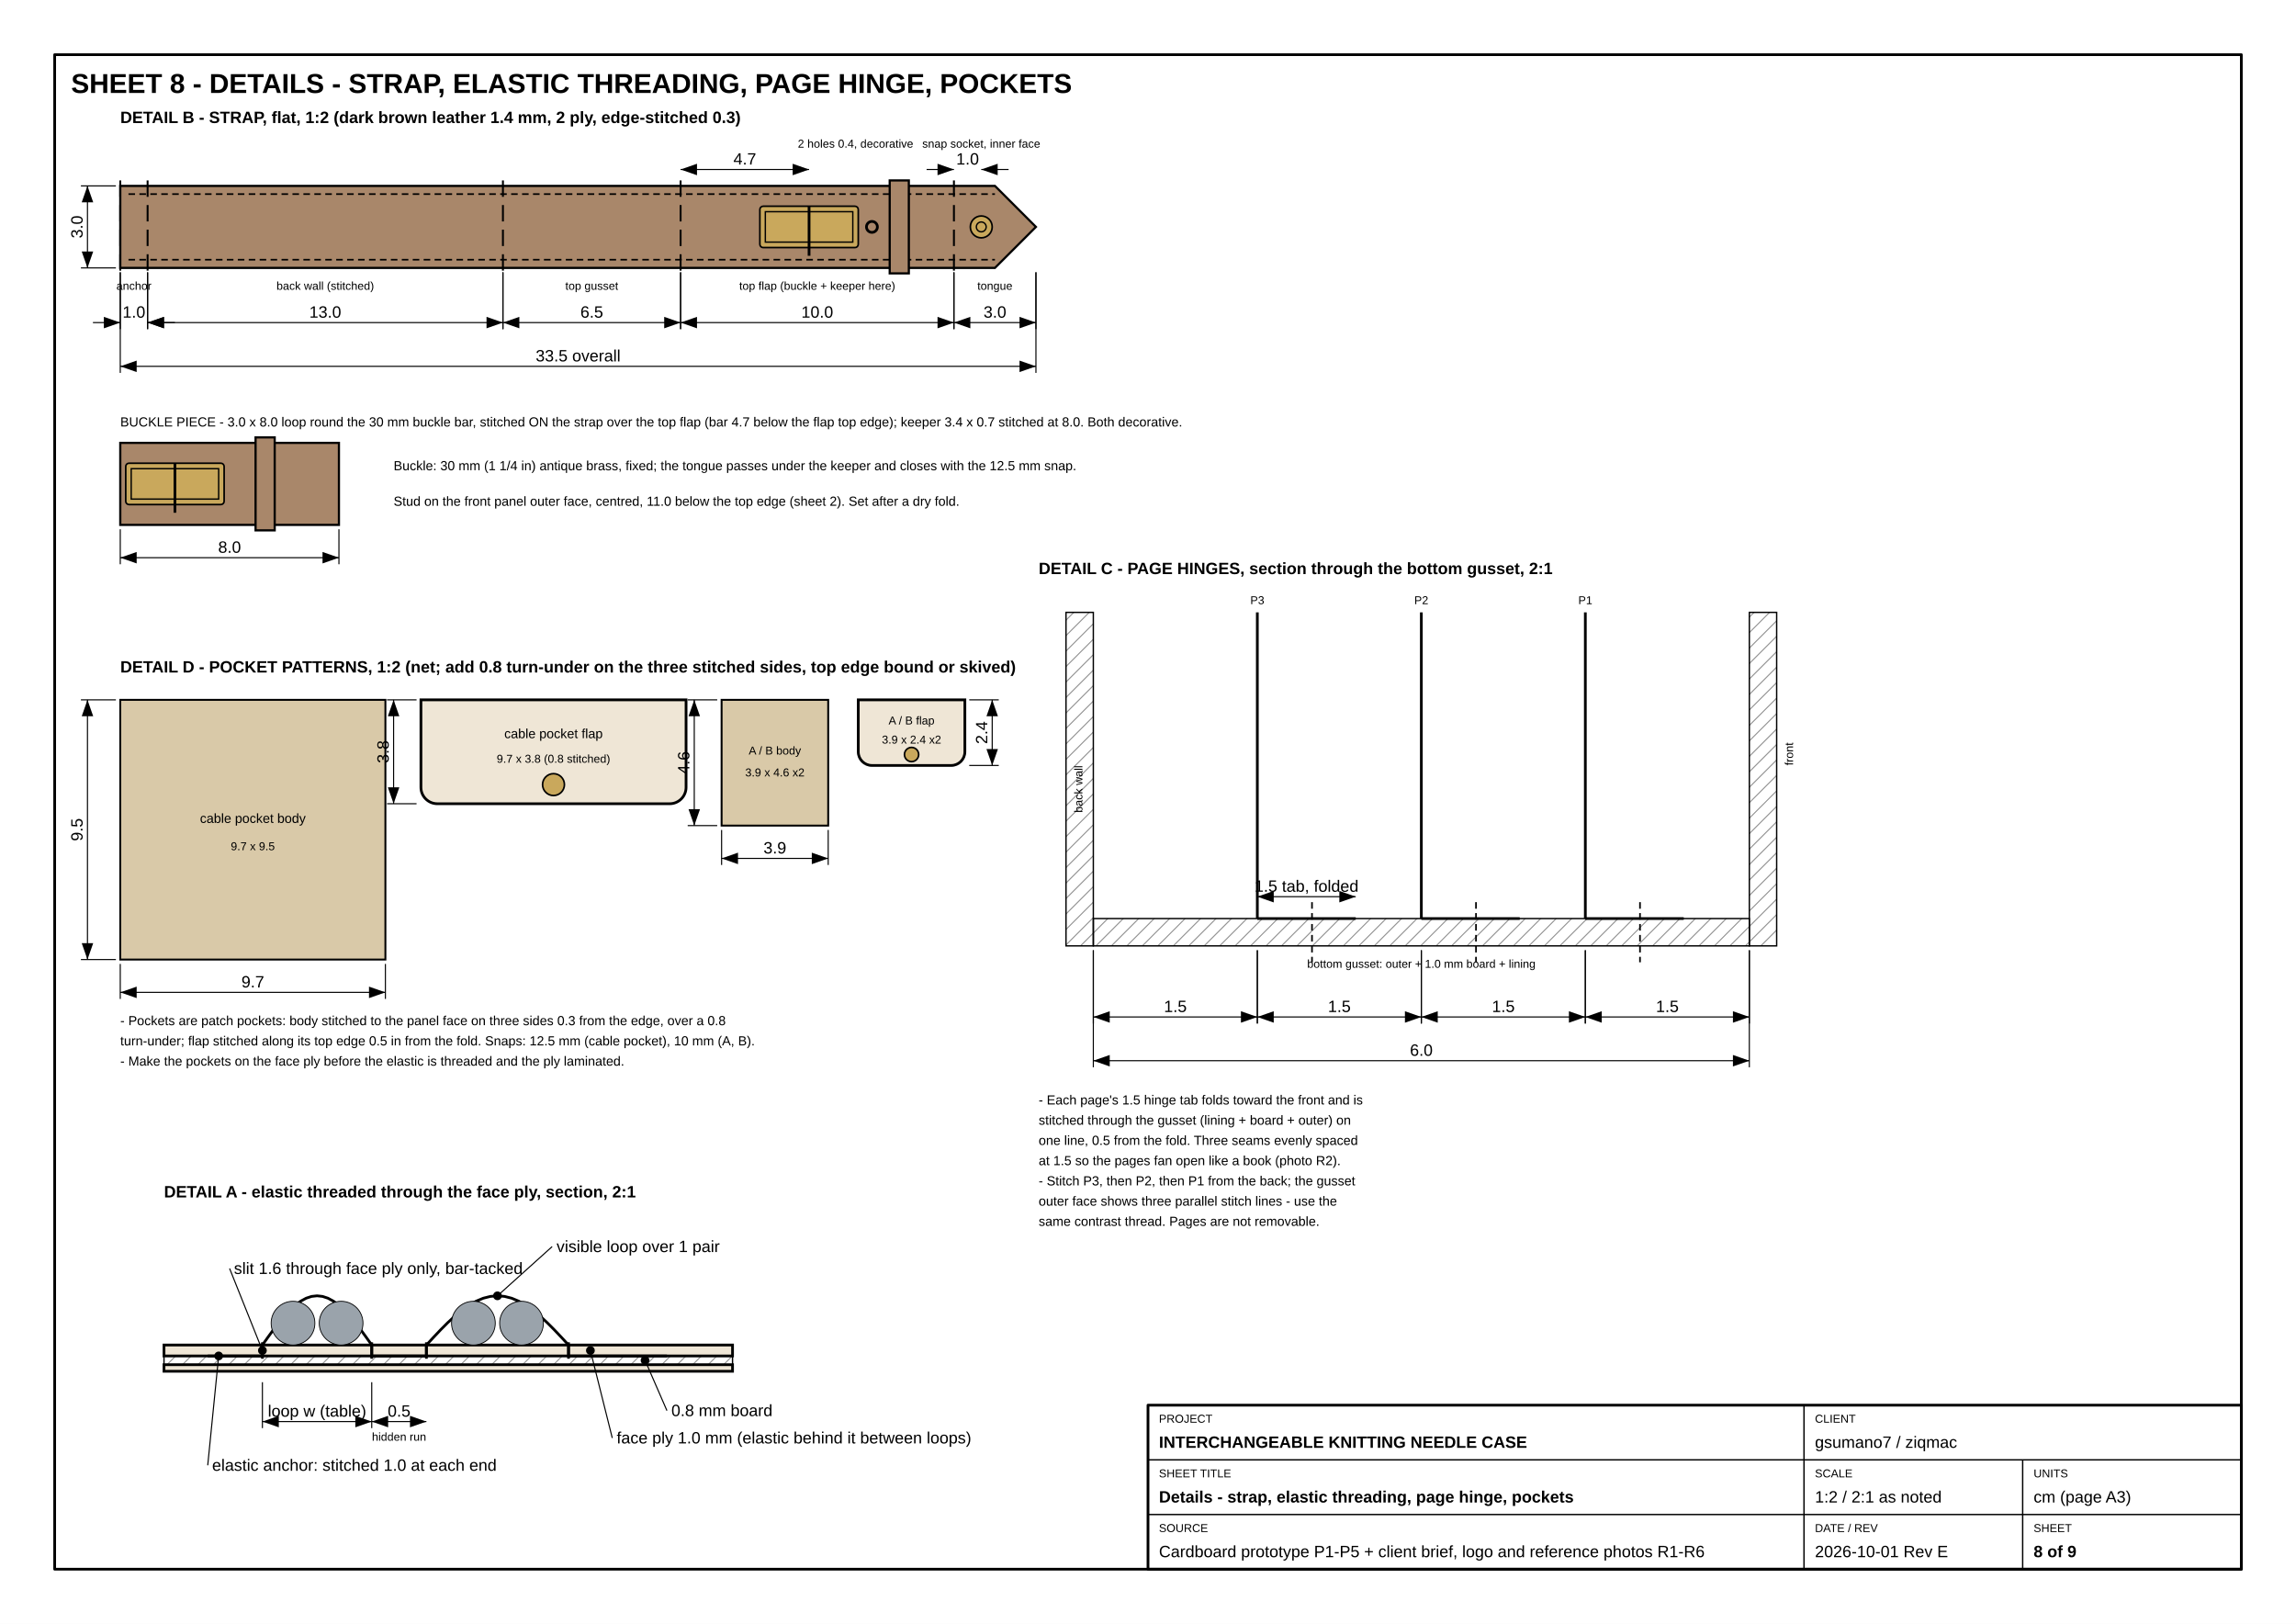
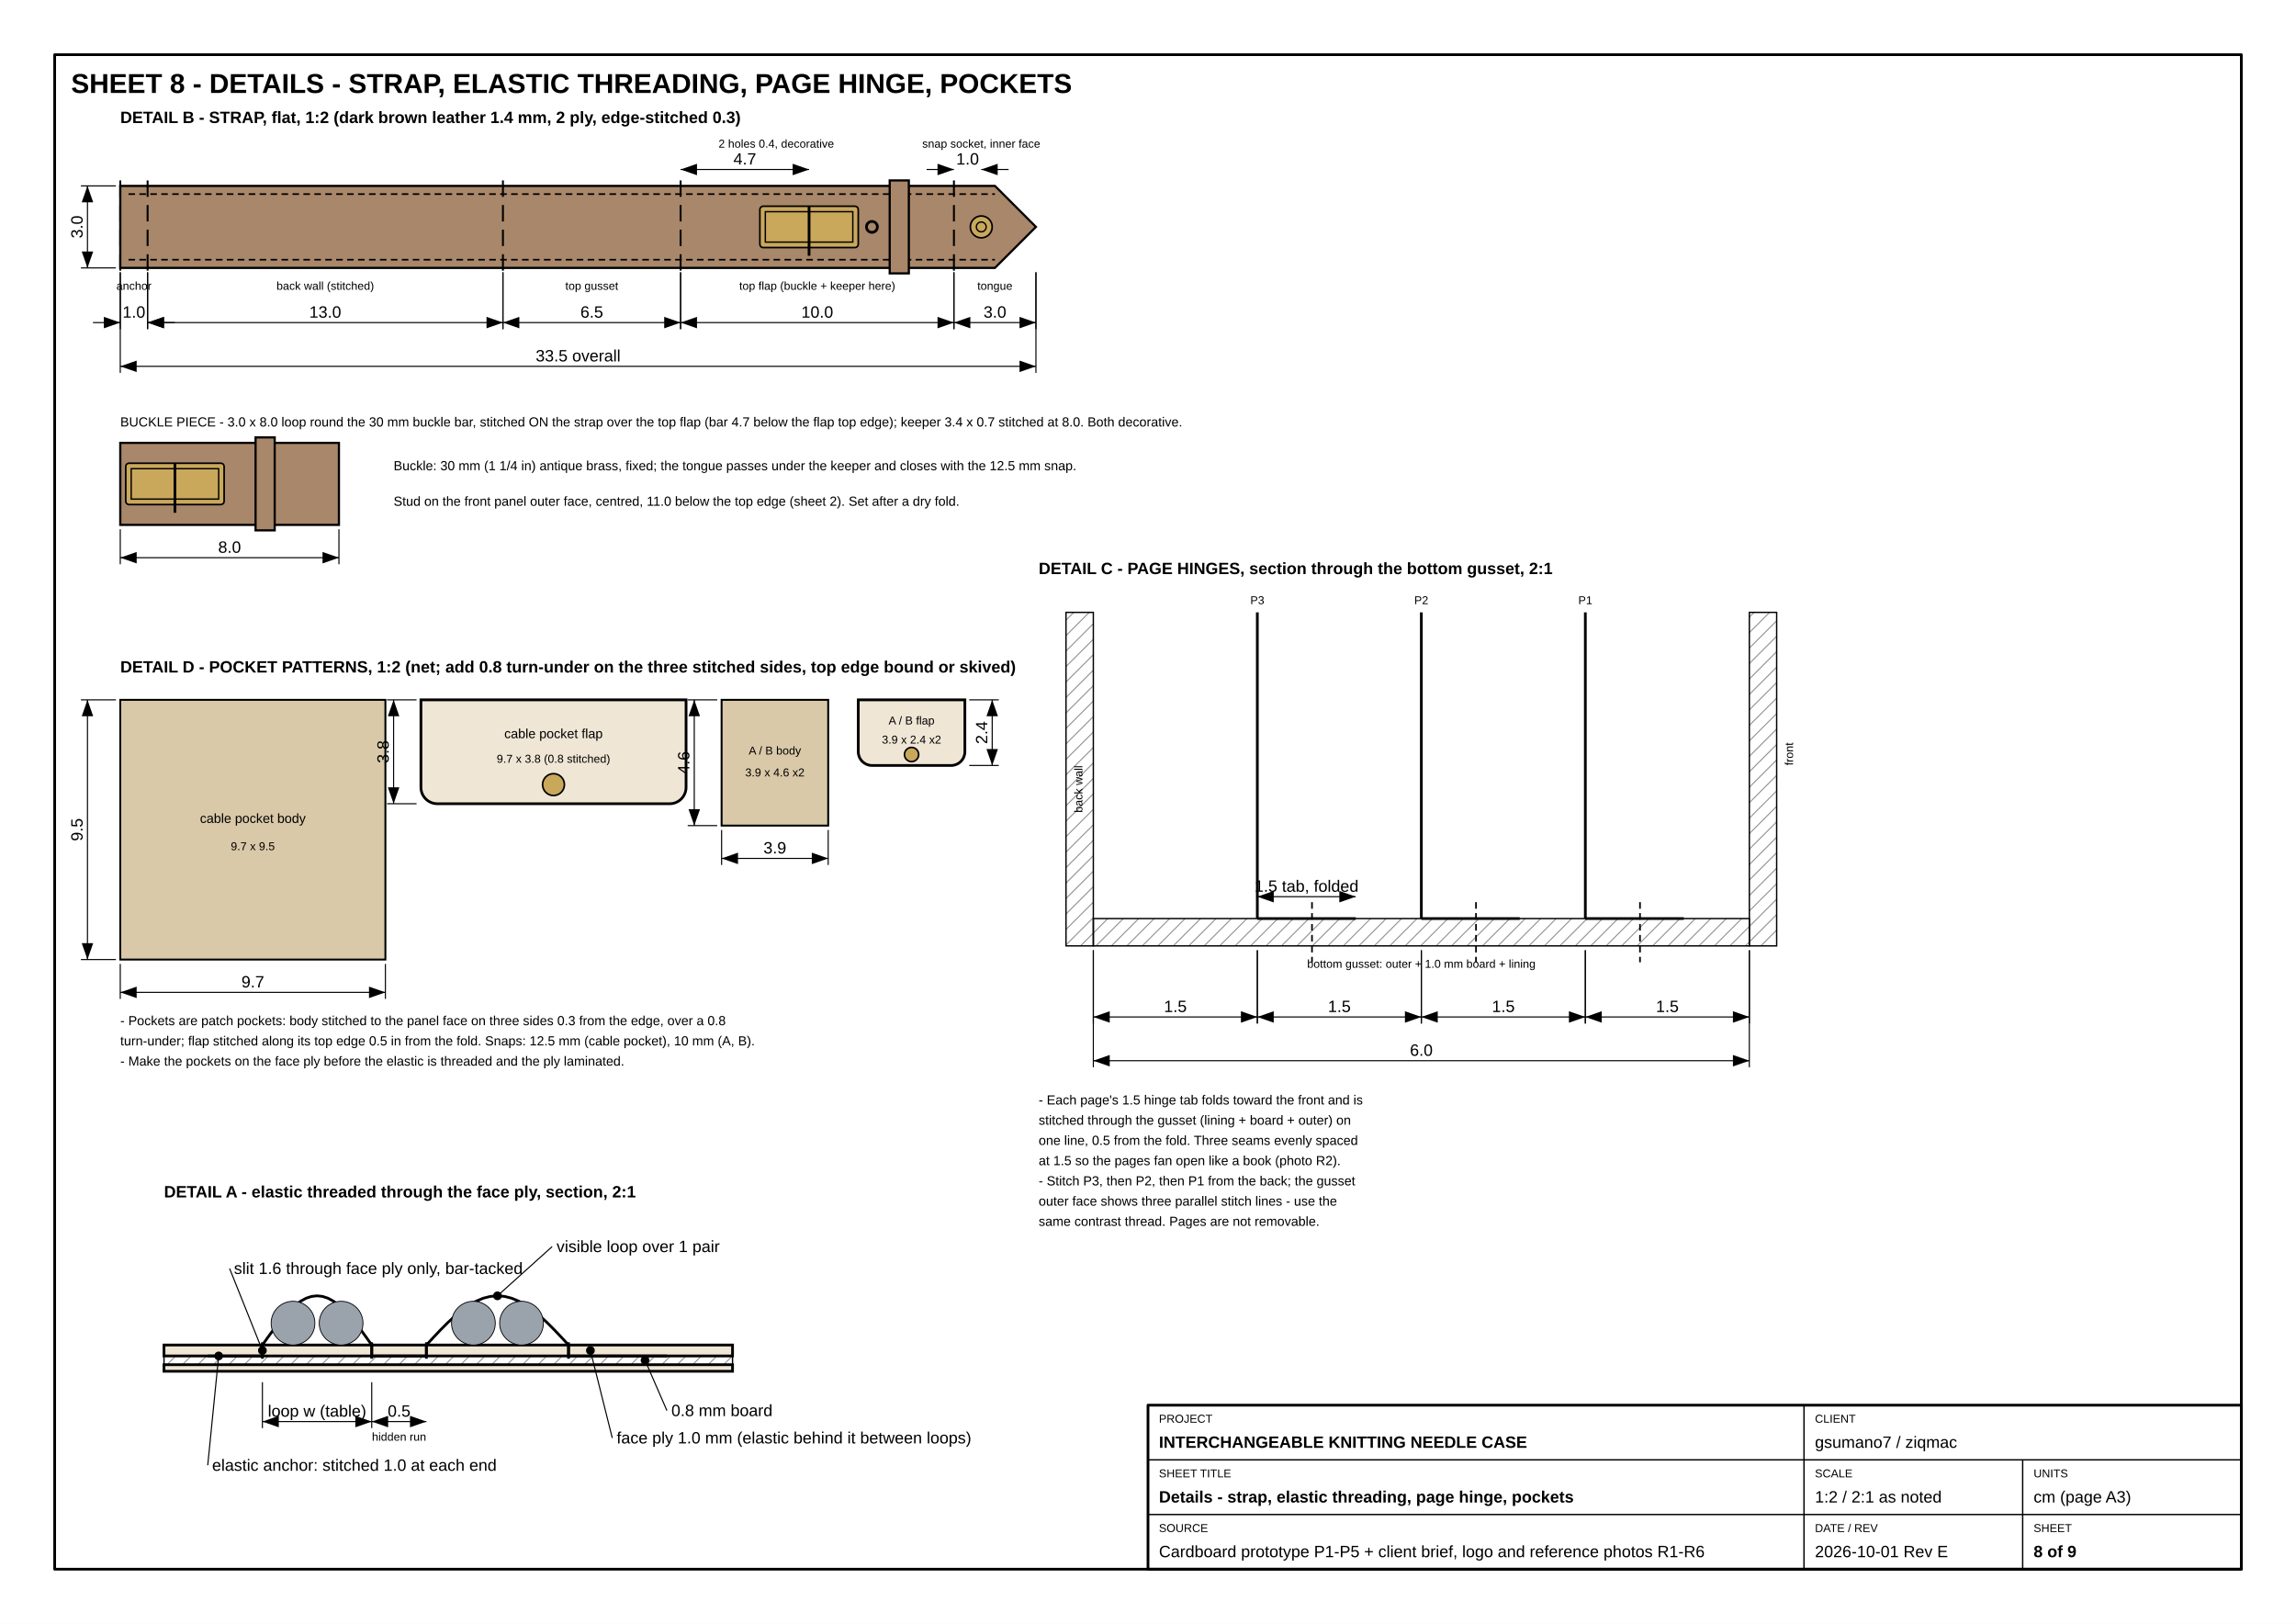
<svg xmlns="http://www.w3.org/2000/svg" width="420.0mm" height="297.0mm" viewBox="0 0 420.0 297.0" font-family="Liberation Sans, Arial, Helvetica, sans-serif">
  <style>
.cut{stroke:#000;stroke-width:0.5;fill:none;stroke-linejoin:round}
.fold{stroke:#000;stroke-width:0.35;stroke-dasharray:3,1.5;fill:none}
.stitch{stroke:#000;stroke-width:0.3;stroke-dasharray:1.2,0.8;fill:none}
.hid{stroke:#000;stroke-width:0.3;stroke-dasharray:4,1,1,1;fill:none}
.thin{stroke:#000;stroke-width:0.25;fill:none}
.dim{stroke:#000;stroke-width:0.2;fill:none}
.cl{stroke:#000;stroke-width:0.2;stroke-dasharray:8,1.5,1.5,1.5;fill:none}
.leather{fill:#efe6d6;stroke:#000;stroke-width:0.5}
.band{fill:#d9c9a8;stroke:#000;stroke-width:0.35}
.strap{fill:#a9876a;stroke:#000;stroke-width:0.4}
.brass{fill:#c9a85c;stroke:#000;stroke-width:0.3}
.elastic{fill:#cfd6dc;stroke:#000;stroke-width:0.35}
.mesh{fill:#e4e9ee;stroke:#000;stroke-width:0.35}
.needle{fill:#9aa3ab;stroke:#000;stroke-width:0.15}
.hatch{fill:url(#h45)}
.t{font-family:Liberation Sans, Arial, Helvetica, sans-serif;font-size:3px;fill:#000}
.ts{font-family:Liberation Sans, Arial, Helvetica, sans-serif;font-size:2.4px;fill:#000}
.tb{font-family:Liberation Sans, Arial, Helvetica, sans-serif;font-size:3px;font-weight:bold;fill:#000}
.tt{font-family:Liberation Sans, Arial, Helvetica, sans-serif;font-size:5px;font-weight:bold;fill:#000}
.tx{font-family:Liberation Sans, Arial, Helvetica, sans-serif;font-size:2.1px;fill:#000}
.wh{fill:#fff;stroke:none}
</style>
  <defs>
    <marker id="ar" viewBox="0 0 10 10" refX="10" refY="5" markerUnits="userSpaceOnUse" markerWidth="3" markerHeight="3" orient="auto-start-reverse">
      <path d="M0,1.5 L10,5 L0,8.5 z" fill="#000" />
    </marker>
    <marker id="dot" viewBox="0 0 10 10" refX="5" refY="5" markerUnits="userSpaceOnUse" markerWidth="2" markerHeight="2">
      <circle cx="5" cy="5" r="4" fill="#000" />
    </marker>
    <pattern id="h45" patternUnits="userSpaceOnUse" width="2" height="2" patternTransform="rotate(45)">
      <line x1="0" y1="0" x2="0" y2="2" stroke="#000" stroke-width="0.15" />
    </pattern>
  </defs>
  <rect width="420.0" height="297.0" fill="#fff" />
  <rect x="10.000" y="10.000" width="400.000" height="277.000" rx="0" class="cut" />
  <rect x="210.000" y="257.000" width="200.000" height="30.000" rx="0" class="cut" />
  <line x1="210.000" y1="267.000" x2="410.000" y2="267.000" class="thin" />
  <line x1="210.000" y1="277.000" x2="410.000" y2="277.000" class="thin" />
  <line x1="330.000" y1="257.000" x2="330.000" y2="287.000" class="thin" />
  <line x1="370.000" y1="267.000" x2="370.000" y2="287.000" class="thin" />
  <text x="212.000" y="260.200" class="tx" text-anchor="start">PROJECT</text>
  <text x="212.000" y="264.800" class="tb" text-anchor="start">INTERCHANGEABLE KNITTING NEEDLE CASE</text>
  <text x="332.000" y="260.200" class="tx" text-anchor="start">CLIENT</text>
  <text x="332.000" y="264.800" class="t" text-anchor="start">gsumano7 / ziqmac</text>
  <text x="212.000" y="270.200" class="tx" text-anchor="start">SHEET TITLE</text>
  <text x="212.000" y="274.800" class="tb" text-anchor="start">Details - strap, elastic threading, page hinge, pockets</text>
  <text x="332.000" y="270.200" class="tx" text-anchor="start">SCALE</text>
  <text x="332.000" y="274.800" class="t" text-anchor="start">1:2 / 2:1 as noted</text>
  <text x="372.000" y="270.200" class="tx" text-anchor="start">UNITS</text>
  <text x="372.000" y="274.800" class="t" text-anchor="start">cm (page A3)</text>
  <text x="212.000" y="280.200" class="tx" text-anchor="start">SOURCE</text>
  <text x="212.000" y="284.800" class="t" text-anchor="start">Cardboard prototype P1-P5 + client brief, logo and reference photos R1-R6</text>
  <text x="332.000" y="280.200" class="tx" text-anchor="start">DATE / REV</text>
  <text x="332.000" y="284.800" class="t" text-anchor="start">2026-10-01   Rev E</text>
  <text x="372.000" y="280.200" class="tx" text-anchor="start">SHEET</text>
  <text x="372.000" y="284.800" class="tb" text-anchor="start">8 of 9</text>
  <text x="13.000" y="17.000" class="tt" text-anchor="start">SHEET 8  -  DETAILS - STRAP, ELASTIC THREADING, PAGE HINGE, POCKETS</text>
  <text x="22.000" y="22.500" class="tb" text-anchor="start">DETAIL B - STRAP, flat, 1:2 (dark brown leather 1.4 mm, 2 ply, edge-stitched 0.3)</text>
  <path d="M22.000,34.000 L182.000,34.000 L189.500,41.500 L182.000,49.000 L22.000,49.000 Z" class="strap" />
  <line x1="23.500" y1="35.500" x2="182.000" y2="35.500" class="stitch" />
  <line x1="23.500" y1="47.500" x2="182.000" y2="47.500" class="stitch" />
  <line x1="22.000" y1="33.000" x2="22.000" y2="50.000" class="fold" />
  <text x="24.500" y="53.000" class="tx" text-anchor="middle">anchor</text>
  <line x1="27.000" y1="33.000" x2="27.000" y2="50.000" class="fold" />
  <text x="59.500" y="53.000" class="tx" text-anchor="middle">back wall (stitched)</text>
  <line x1="92.000" y1="33.000" x2="92.000" y2="50.000" class="fold" />
  <text x="108.250" y="53.000" class="tx" text-anchor="middle">top gusset</text>
  <line x1="124.500" y1="33.000" x2="124.500" y2="50.000" class="fold" />
  <text x="149.500" y="53.000" class="tx" text-anchor="middle">top flap (buckle + keeper here)</text>
  <line x1="174.500" y1="33.000" x2="174.500" y2="50.000" class="fold" />
  <text x="182.000" y="53.000" class="tx" text-anchor="middle">tongue</text>
  <circle cx="179.500" cy="41.500" r="2.000" class="brass" />
  <circle cx="179.500" cy="41.500" r="0.900" class="thin" />
  <circle cx="159.500" cy="41.500" r="1.000" class="cut" />
  <circle cx="153.500" cy="41.500" r="1.000" class="cut" />
  <text x="179.500" y="27.000" class="tx" text-anchor="middle">snap socket, inner face</text>
-   <text x="156.500" y="27.000" class="tx" text-anchor="middle">2 holes 0.4, decorative</text>
+   <text x="142.000" y="27.000" class="tx" text-anchor="middle">2 holes 0.4, decorative</text>
  <rect x="139.000" y="37.720" width="18.000" height="7.560" rx="0.6" class="brass" />
  <rect x="140.000" y="38.720" width="16.000" height="5.560" rx="0" class="thin" />
  <line x1="148.000" y1="37.720" x2="148.000" y2="46.780" class="cut" />
  <rect x="162.750" y="33.000" width="3.500" height="17.000" rx="0" class="strap" />
  <line x1="22.000" y1="49.800" x2="22.000" y2="60.200" class="dim" />
  <line x1="27.000" y1="49.800" x2="27.000" y2="60.200" class="dim" />
  <line x1="17.000" y1="59.000" x2="22.000" y2="59.000" class="dim" marker-end="url(#ar)" />
  <line x1="27.000" y1="59.000" x2="32.000" y2="59.000" class="dim" marker-start="url(#ar)" />
  <text x="24.500" y="58.100" class="t" text-anchor="middle">1.0</text>
  <line x1="27.000" y1="49.800" x2="27.000" y2="60.200" class="dim" />
  <line x1="92.000" y1="49.800" x2="92.000" y2="60.200" class="dim" />
  <line x1="27.000" y1="59.000" x2="92.000" y2="59.000" class="dim" marker-start="url(#ar)" marker-end="url(#ar)" />
  <text x="59.500" y="58.100" class="t" text-anchor="middle">13.0</text>
  <line x1="92.000" y1="49.800" x2="92.000" y2="60.200" class="dim" />
  <line x1="124.500" y1="49.800" x2="124.500" y2="60.200" class="dim" />
  <line x1="92.000" y1="59.000" x2="124.500" y2="59.000" class="dim" marker-start="url(#ar)" marker-end="url(#ar)" />
  <text x="108.250" y="58.100" class="t" text-anchor="middle">6.5</text>
  <line x1="124.500" y1="49.800" x2="124.500" y2="60.200" class="dim" />
  <line x1="174.500" y1="49.800" x2="174.500" y2="60.200" class="dim" />
  <line x1="124.500" y1="59.000" x2="174.500" y2="59.000" class="dim" marker-start="url(#ar)" marker-end="url(#ar)" />
  <text x="149.500" y="58.100" class="t" text-anchor="middle">10.0</text>
  <line x1="174.500" y1="49.800" x2="174.500" y2="60.200" class="dim" />
  <line x1="189.500" y1="49.800" x2="189.500" y2="60.200" class="dim" />
  <line x1="174.500" y1="59.000" x2="189.500" y2="59.000" class="dim" marker-start="url(#ar)" marker-end="url(#ar)" />
  <text x="182.000" y="58.100" class="t" text-anchor="middle">3.0</text>
  <line x1="22.000" y1="49.800" x2="22.000" y2="68.200" class="dim" />
  <line x1="189.500" y1="49.800" x2="189.500" y2="68.200" class="dim" />
  <line x1="22.000" y1="67.000" x2="189.500" y2="67.000" class="dim" marker-start="url(#ar)" marker-end="url(#ar)" />
  <text x="105.750" y="66.100" class="t" text-anchor="middle">33.5 overall</text>
  <line x1="21.200" y1="34.000" x2="14.800" y2="34.000" class="dim" />
  <line x1="21.200" y1="49.000" x2="14.800" y2="49.000" class="dim" />
  <line x1="16.000" y1="34.000" x2="16.000" y2="49.000" class="dim" marker-start="url(#ar)" marker-end="url(#ar)" />
  <text x="15.100" y="41.500" class="t" text-anchor="middle" transform="rotate(-90 15.100 41.500)">3.0</text>
  <line x1="169.500" y1="31.000" x2="174.500" y2="31.000" class="dim" marker-end="url(#ar)" />
  <line x1="179.500" y1="31.000" x2="184.500" y2="31.000" class="dim" marker-start="url(#ar)" />
  <text x="177.000" y="30.100" class="t" text-anchor="middle">1.0</text>
  <line x1="124.500" y1="31.000" x2="148.000" y2="31.000" class="dim" marker-start="url(#ar)" marker-end="url(#ar)" />
  <text x="136.250" y="30.100" class="t" text-anchor="middle">4.7</text>
  <text x="22.000" y="78.000" class="ts" text-anchor="start">BUCKLE PIECE - 3.0 x 8.0 loop round the 30 mm buckle bar, stitched ON the strap over the top flap (bar 4.7 below the flap top edge); keeper 3.4 x 0.7 stitched at 8.0. Both decorative.</text>
  <rect x="22.000" y="81.000" width="40.000" height="15.000" rx="0" class="strap" />
  <rect x="23.000" y="84.720" width="18.000" height="7.560" rx="0.6" class="brass" />
  <rect x="24.000" y="85.720" width="16.000" height="5.560" rx="0" class="thin" />
  <line x1="32.000" y1="84.720" x2="32.000" y2="93.780" class="cut" />
  <rect x="46.750" y="80.000" width="3.500" height="17.000" rx="0" class="strap" />
  <line x1="22.000" y1="96.800" x2="22.000" y2="103.200" class="dim" />
  <line x1="62.000" y1="96.800" x2="62.000" y2="103.200" class="dim" />
  <line x1="22.000" y1="102.000" x2="62.000" y2="102.000" class="dim" marker-start="url(#ar)" marker-end="url(#ar)" />
  <text x="42.000" y="101.100" class="t" text-anchor="middle">8.0</text>
  <text x="72.000" y="86.000" class="ts" text-anchor="start">Buckle: 30 mm (1 1/4 in) antique brass, fixed; the tongue passes under the keeper and closes with the 12.5 mm snap.</text>
  <text x="72.000" y="92.500" class="ts" text-anchor="start">Stud on the front panel outer face, centred, 11.0 below the top edge (sheet 2). Set after a dry fold.</text>
  <text x="190.000" y="105.000" class="tb" text-anchor="start">DETAIL C - PAGE HINGES, section through the bottom gusset, 2:1</text>
  <rect x="200.000" y="168.000" width="120.000" height="5.000" rx="0" class="hatch" />
  <rect x="200.000" y="168.000" width="120.000" height="5.000" rx="0" class="thin" />
  <rect x="195.000" y="112.000" width="5.000" height="61.000" rx="0" class="hatch" />
  <rect x="195.000" y="112.000" width="5.000" height="61.000" rx="0" class="thin" />
  <rect x="320.000" y="112.000" width="5.000" height="61.000" rx="0" class="hatch" />
  <rect x="320.000" y="112.000" width="5.000" height="61.000" rx="0" class="thin" />
  <line x1="230.000" y1="112.000" x2="230.000" y2="168.000" class="cut" />
  <line x1="230.000" y1="168.000" x2="248.000" y2="168.000" class="cut" />
  <line x1="240.000" y1="165.000" x2="240.000" y2="176.000" class="stitch" />
  <text x="230.000" y="110.500" class="tx" text-anchor="middle">P3</text>
  <line x1="260.000" y1="112.000" x2="260.000" y2="168.000" class="cut" />
  <line x1="260.000" y1="168.000" x2="278.000" y2="168.000" class="cut" />
  <line x1="270.000" y1="165.000" x2="270.000" y2="176.000" class="stitch" />
  <text x="260.000" y="110.500" class="tx" text-anchor="middle">P2</text>
  <line x1="290.000" y1="112.000" x2="290.000" y2="168.000" class="cut" />
  <line x1="290.000" y1="168.000" x2="308.000" y2="168.000" class="cut" />
  <line x1="300.000" y1="165.000" x2="300.000" y2="176.000" class="stitch" />
  <text x="290.000" y="110.500" class="tx" text-anchor="middle">P1</text>
  <text x="260.000" y="177.000" class="tx" text-anchor="middle">bottom gusset: outer + 1.0 mm board + lining</text>
  <text x="198.000" y="140.000" class="tx" text-anchor="end" transform="rotate(-90 198.000 140.000)">back wall</text>
  <text x="328.000" y="140.000" class="tx" text-anchor="start" transform="rotate(-90 328.000 140.000)">front</text>
  <line x1="200.000" y1="173.800" x2="200.000" y2="187.200" class="dim" />
  <line x1="230.000" y1="173.800" x2="230.000" y2="187.200" class="dim" />
  <line x1="200.000" y1="186.000" x2="230.000" y2="186.000" class="dim" marker-start="url(#ar)" marker-end="url(#ar)" />
  <text x="215.000" y="185.100" class="t" text-anchor="middle">1.5</text>
  <line x1="230.000" y1="173.800" x2="230.000" y2="187.200" class="dim" />
  <line x1="260.000" y1="173.800" x2="260.000" y2="187.200" class="dim" />
  <line x1="230.000" y1="186.000" x2="260.000" y2="186.000" class="dim" marker-start="url(#ar)" marker-end="url(#ar)" />
  <text x="245.000" y="185.100" class="t" text-anchor="middle">1.5</text>
  <line x1="260.000" y1="173.800" x2="260.000" y2="187.200" class="dim" />
  <line x1="290.000" y1="173.800" x2="290.000" y2="187.200" class="dim" />
  <line x1="260.000" y1="186.000" x2="290.000" y2="186.000" class="dim" marker-start="url(#ar)" marker-end="url(#ar)" />
  <text x="275.000" y="185.100" class="t" text-anchor="middle">1.5</text>
  <line x1="290.000" y1="173.800" x2="290.000" y2="187.200" class="dim" />
  <line x1="320.000" y1="173.800" x2="320.000" y2="187.200" class="dim" />
  <line x1="290.000" y1="186.000" x2="320.000" y2="186.000" class="dim" marker-start="url(#ar)" marker-end="url(#ar)" />
  <text x="305.000" y="185.100" class="t" text-anchor="middle">1.5</text>
  <line x1="200.000" y1="173.800" x2="200.000" y2="195.200" class="dim" />
  <line x1="320.000" y1="173.800" x2="320.000" y2="195.200" class="dim" />
  <line x1="200.000" y1="194.000" x2="320.000" y2="194.000" class="dim" marker-start="url(#ar)" marker-end="url(#ar)" />
  <text x="260.000" y="193.100" class="t" text-anchor="middle">6.0</text>
  <line x1="230.000" y1="164.000" x2="248.000" y2="164.000" class="dim" marker-start="url(#ar)" marker-end="url(#ar)" />
  <text x="239.000" y="163.100" class="t" text-anchor="middle">1.5 tab, folded</text>
  <text x="190.000" y="202.000" class="ts" text-anchor="start">- Each page's 1.5 hinge tab folds toward the front and is</text>
  <text x="190.000" y="205.700" class="ts" text-anchor="start">  stitched through the gusset (lining + board + outer) on</text>
  <text x="190.000" y="209.400" class="ts" text-anchor="start">  one line, 0.5 from the fold. Three seams evenly spaced</text>
  <text x="190.000" y="213.100" class="ts" text-anchor="start">  at 1.5 so the pages fan open like a book (photo R2).</text>
  <text x="190.000" y="216.800" class="ts" text-anchor="start">- Stitch P3, then P2, then P1 from the back; the gusset</text>
  <text x="190.000" y="220.500" class="ts" text-anchor="start">  outer face shows three parallel stitch lines - use the</text>
  <text x="190.000" y="224.200" class="ts" text-anchor="start">  same contrast thread. Pages are not removable.</text>
  <text x="22.000" y="123.000" class="tb" text-anchor="start">DETAIL D - POCKET PATTERNS, 1:2 (net; add 0.8 turn-under on the three stitched sides, top edge bound or skived)</text>
  <rect x="22.000" y="128.000" width="48.500" height="47.500" rx="0" class="band" />
  <text x="46.250" y="150.500" class="ts" text-anchor="middle">cable pocket body</text>
  <text x="46.250" y="155.500" class="tx" text-anchor="middle">9.7 x 9.5</text>
  <path d="M77.000,128.000 L125.500,128.000 L125.500,144.000 A3.000,3.000 0 0 1 122.500,147.000 L80.000,147.000 A3.000,3.000 0 0 1 77.000,144.000 L77.000,128.000 Z" class="leather" />
  <text x="101.250" y="135.000" class="ts" text-anchor="middle">cable pocket flap</text>
  <text x="101.250" y="139.500" class="tx" text-anchor="middle">9.7 x 3.8 (0.8 stitched)</text>
  <circle cx="101.250" cy="143.500" r="2.000" class="brass" />
  <rect x="132.000" y="128.000" width="19.500" height="23.000" rx="0" class="band" />
  <text x="141.750" y="138.000" class="tx" text-anchor="middle">A / B body</text>
  <text x="141.750" y="142.000" class="tx" text-anchor="middle">3.9 x 4.6 x2</text>
  <path d="M157.000,128.000 L176.500,128.000 L176.500,137.500 A2.500,2.500 0 0 1 174.000,140.000 L159.500,140.000 A2.500,2.500 0 0 1 157.000,137.500 L157.000,128.000 Z" class="leather" />
  <text x="166.750" y="132.500" class="tx" text-anchor="middle">A / B flap</text>
  <text x="166.750" y="136.000" class="tx" text-anchor="middle">3.9 x 2.4 x2</text>
  <circle cx="166.750" cy="138.000" r="1.300" class="brass" />
  <line x1="22.000" y1="176.300" x2="22.000" y2="182.700" class="dim" />
  <line x1="70.500" y1="176.300" x2="70.500" y2="182.700" class="dim" />
  <line x1="22.000" y1="181.500" x2="70.500" y2="181.500" class="dim" marker-start="url(#ar)" marker-end="url(#ar)" />
  <text x="46.250" y="180.600" class="t" text-anchor="middle">9.7</text>
  <line x1="21.200" y1="128.000" x2="14.800" y2="128.000" class="dim" />
  <line x1="21.200" y1="175.500" x2="14.800" y2="175.500" class="dim" />
  <line x1="16.000" y1="128.000" x2="16.000" y2="175.500" class="dim" marker-start="url(#ar)" marker-end="url(#ar)" />
  <text x="15.100" y="151.750" class="t" text-anchor="middle" transform="rotate(-90 15.100 151.750)">9.5</text>
  <line x1="76.200" y1="128.000" x2="70.800" y2="128.000" class="dim" />
  <line x1="76.200" y1="147.000" x2="70.800" y2="147.000" class="dim" />
  <line x1="72.000" y1="128.000" x2="72.000" y2="147.000" class="dim" marker-start="url(#ar)" marker-end="url(#ar)" />
  <text x="71.100" y="137.500" class="t" text-anchor="middle" transform="rotate(-90 71.100 137.500)">3.8</text>
  <line x1="132.000" y1="151.800" x2="132.000" y2="158.200" class="dim" />
  <line x1="151.500" y1="151.800" x2="151.500" y2="158.200" class="dim" />
  <line x1="132.000" y1="157.000" x2="151.500" y2="157.000" class="dim" marker-start="url(#ar)" marker-end="url(#ar)" />
  <text x="141.750" y="156.100" class="t" text-anchor="middle">3.9</text>
  <line x1="131.200" y1="128.000" x2="125.800" y2="128.000" class="dim" />
  <line x1="131.200" y1="151.000" x2="125.800" y2="151.000" class="dim" />
  <line x1="127.000" y1="128.000" x2="127.000" y2="151.000" class="dim" marker-start="url(#ar)" marker-end="url(#ar)" />
  <text x="126.100" y="139.500" class="t" text-anchor="middle" transform="rotate(-90 126.100 139.500)">4.6</text>
  <line x1="177.300" y1="128.000" x2="182.700" y2="128.000" class="dim" />
  <line x1="177.300" y1="140.000" x2="182.700" y2="140.000" class="dim" />
  <line x1="181.500" y1="128.000" x2="181.500" y2="140.000" class="dim" marker-start="url(#ar)" marker-end="url(#ar)" />
  <text x="180.600" y="134.000" class="t" text-anchor="middle" transform="rotate(-90 180.600 134.000)">2.4</text>
  <text x="22.000" y="187.500" class="ts" text-anchor="start">- Pockets are patch pockets: body stitched to the panel face on three sides 0.3 from the edge, over a 0.8</text>
  <text x="22.000" y="191.200" class="ts" text-anchor="start">  turn-under; flap stitched along its top edge 0.5 in from the fold. Snaps: 12.5 mm (cable pocket), 10 mm (A, B).</text>
  <text x="22.000" y="194.900" class="ts" text-anchor="start">- Make the pockets on the face ply before the elastic is threaded and the ply laminated.</text>
  <text x="30.000" y="219.000" class="tb" text-anchor="start">DETAIL A - elastic threaded through the face ply, section, 2:1</text>
  <rect x="30.000" y="246.000" width="104.000" height="2.000" rx="0" class="leather" />
  <rect x="30.000" y="248.000" width="104.000" height="1.600" rx="0" class="hatch" />
  <rect x="30.000" y="248.000" width="104.000" height="1.600" rx="0" class="thin" />
  <rect x="30.000" y="249.600" width="104.000" height="1.200" rx="0" class="leather" />
  <path d="M38.000,248.000 L48.000,248.000 L48.000,246.000 L49.000,244.592 L50.000,243.219 L51.000,241.914 L52.000,240.710 L53.000,239.636 L54.000,238.719 L55.000,237.981 L56.000,237.440 L57.000,237.111 L58.000,237.000 L59.000,237.111 L60.000,237.440 L61.000,237.981 L62.000,238.719 L63.000,239.636 L64.000,240.710 L65.000,241.914 L66.000,243.219 L67.000,244.592 L68.000,246.000 L68.000,248.000 L78.000,248.000 L78.000,246.000 L79.300,244.592 L80.600,243.219 L81.900,241.914 L83.200,240.710 L84.500,239.636 L85.800,238.719 L87.100,237.981 L88.400,237.440 L89.700,237.111 L91.000,237.000 L92.300,237.111 L93.600,237.440 L94.900,237.981 L96.200,238.719 L97.500,239.636 L98.800,240.710 L100.100,241.914 L101.400,243.219 L102.700,244.592 L104.000,246.000 L104.000,248.000 L122.000,248.000" class="cut" />
  <path d="M38.00,248.00 L122.00,248.00" class="dim" />
  <line x1="48.000" y1="245.500" x2="48.000" y2="248.500" class="cut" stroke-width="1.2" />
  <line x1="68.000" y1="245.500" x2="68.000" y2="248.500" class="cut" stroke-width="1.2" />
  <circle cx="53.600" cy="242.000" r="4.000" class="needle" />
  <circle cx="62.400" cy="242.000" r="4.000" class="needle" />
  <line x1="78.000" y1="245.500" x2="78.000" y2="248.500" class="cut" stroke-width="1.2" />
  <line x1="104.000" y1="245.500" x2="104.000" y2="248.500" class="cut" stroke-width="1.2" />
  <circle cx="86.600" cy="242.000" r="4.000" class="needle" />
  <circle cx="95.400" cy="242.000" r="4.000" class="needle" />
  <line x1="48.000" y1="252.800" x2="48.000" y2="261.200" class="dim" />
  <line x1="68.000" y1="252.800" x2="68.000" y2="261.200" class="dim" />
  <line x1="48.000" y1="260.000" x2="68.000" y2="260.000" class="dim" marker-start="url(#ar)" marker-end="url(#ar)" />
  <text x="58.000" y="259.100" class="t" text-anchor="middle">loop w (table)</text>
  <line x1="68.000" y1="260.000" x2="78.000" y2="260.000" class="dim" marker-start="url(#ar)" marker-end="url(#ar)" />
  <text x="73.000" y="259.100" class="t" text-anchor="middle">0.5</text>
  <text x="73.000" y="263.500" class="tx" text-anchor="middle">hidden run</text>
  <line x1="91.000" y1="237.000" x2="101.000" y2="228.000" class="dim" marker-start="url(#dot)" />
  <text x="101.800" y="229.000" class="t" text-anchor="start">visible loop over 1 pair</text>
  <line x1="48.000" y1="247.000" x2="42.000" y2="232.000" class="dim" marker-start="url(#dot)" />
  <text x="42.800" y="233.000" class="t" text-anchor="start">slit 1.6 through face ply only, bar-tacked</text>
  <line x1="118.000" y1="248.800" x2="122.000" y2="258.000" class="dim" marker-start="url(#dot)" />
  <text x="122.800" y="259.000" class="t" text-anchor="start">0.8 mm board</text>
  <line x1="108.000" y1="247.000" x2="112.000" y2="263.000" class="dim" marker-start="url(#dot)" />
  <text x="112.800" y="264.000" class="t" text-anchor="start">face ply 1.0 mm (elastic behind it between loops)</text>
  <line x1="40.000" y1="248.000" x2="38.000" y2="268.000" class="dim" marker-start="url(#dot)" />
  <text x="38.800" y="269.000" class="t" text-anchor="start">elastic anchor: stitched 1.0 at each end</text>
</svg>
